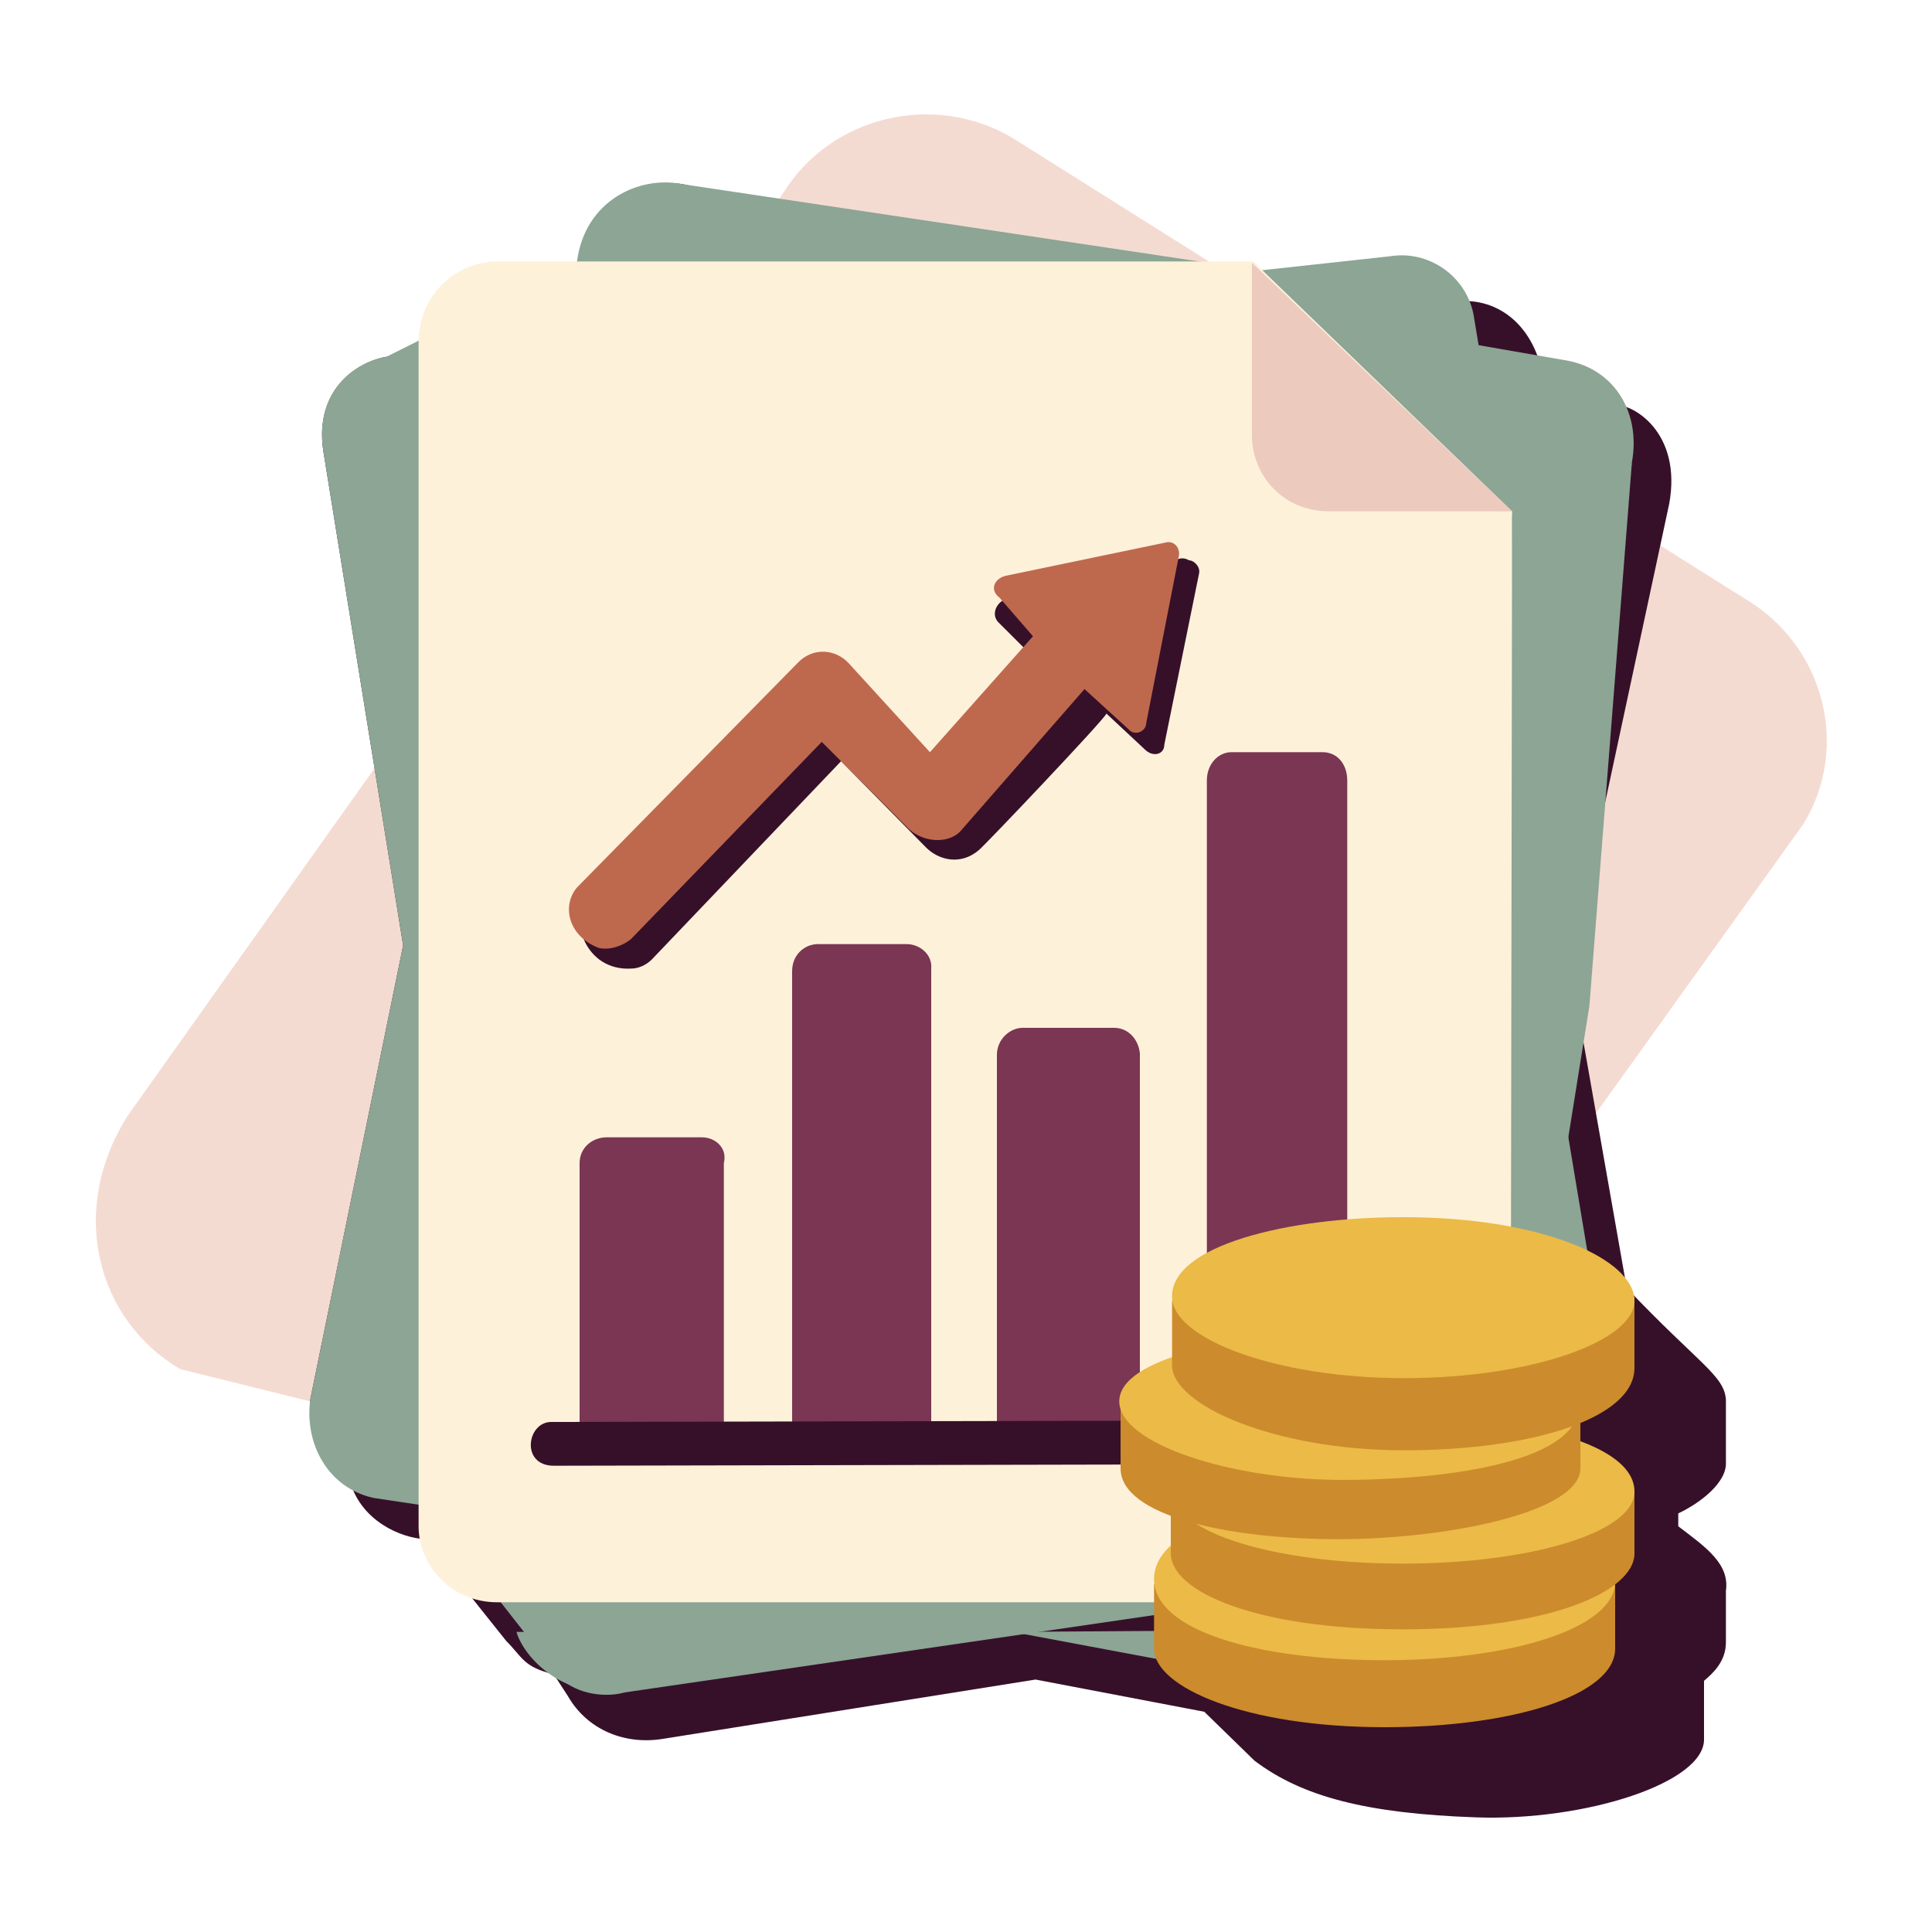
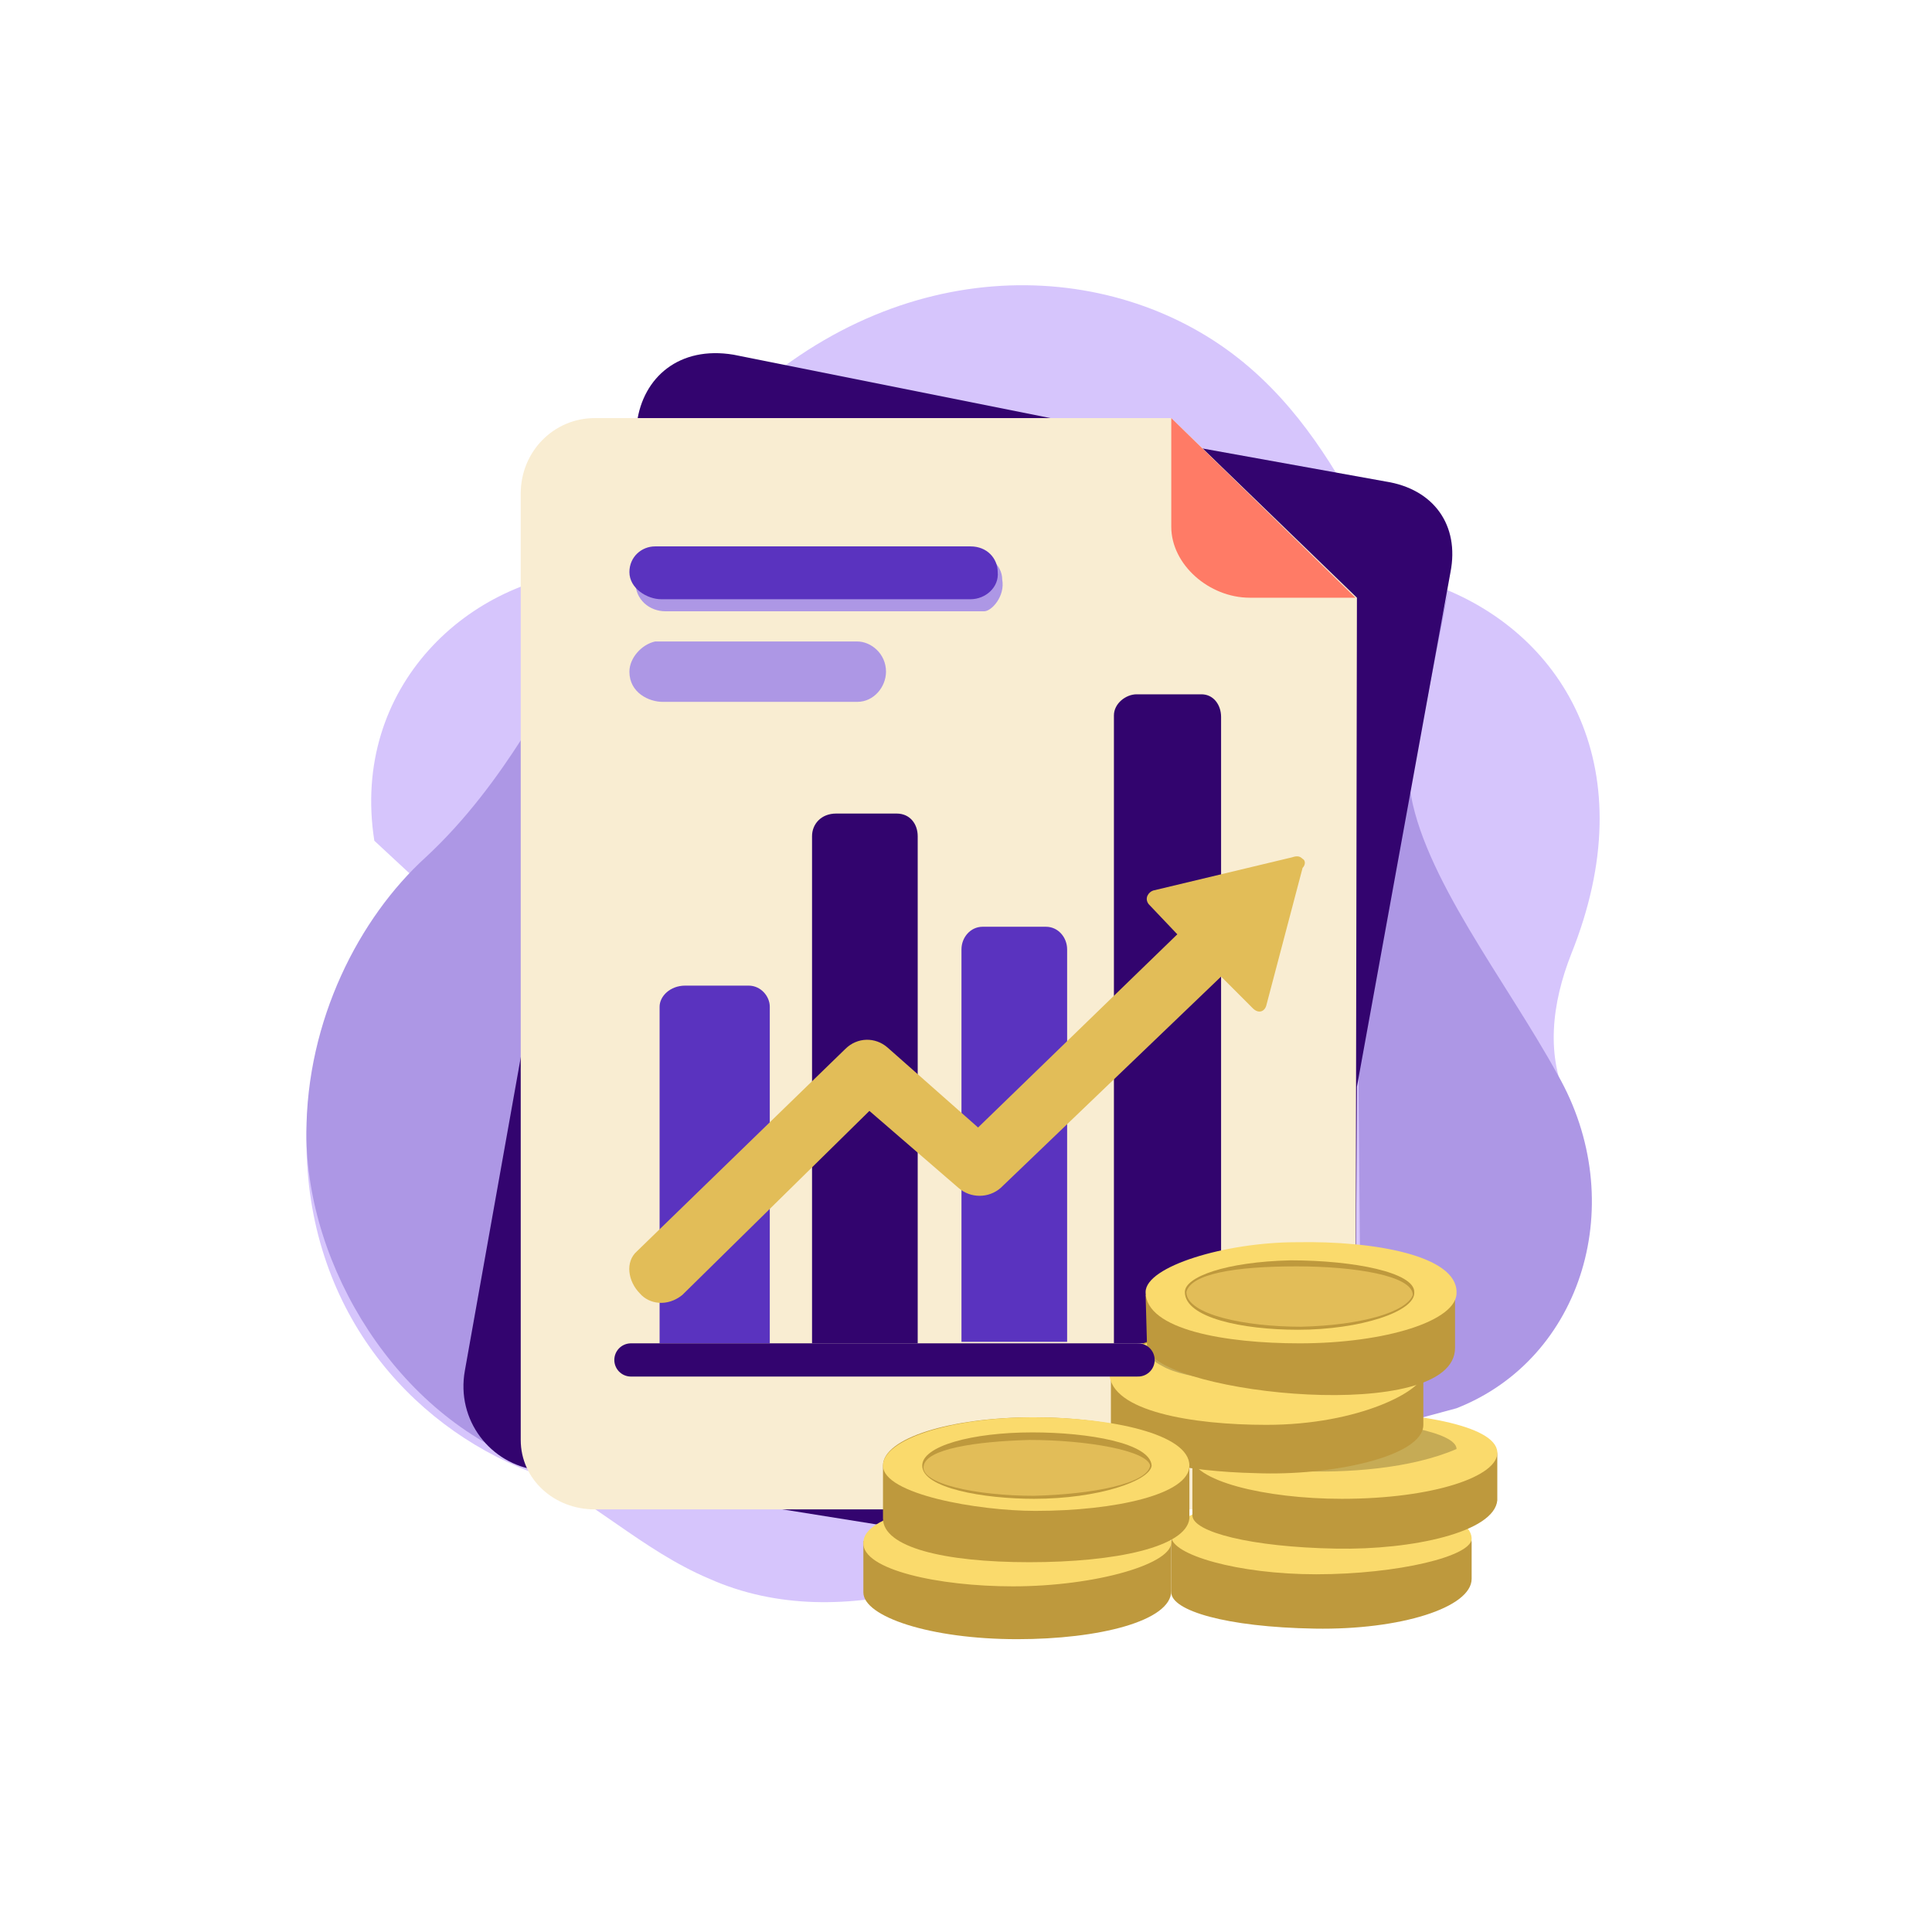
- <svg xmlns="http://www.w3.org/2000/svg" viewBox="0 0 150 150">
-   <style type="text/css">.cls-0 {fill:#F4DBD1;}
- .cls-1 {fill:#361029;}
- .cls-2 {fill:#8CA595;}
- .cls-3 {fill:#FEF1DA;}
- .cls-4 {fill:#EDCABE;}
- .cls-5 {fill:#7A3653;}
- .cls-6 {fill:#BE694E;}
- .cls-7 {fill:#CC8B2C;}
- .cls-8 {fill:#EBBA47;}</style>
-   <path class="cls-0" d="m10 86.5 50.8-71.5c3.7-6 11.7-7.9 17.8-4.3l56.9 35.8c6.1 3.6 8.2 11.5 4.5 17.5l-37.3 52c-3.7 6-11.7 8.9-17.8 7.9l-70.9-17.6c-6.5-3.8-8.8-12.4-4-19.8z" />
-   <path class="cls-1" d="m132.3 135v-4.5c0.7-0.6 1.7-1.5 1.7-3v-4c0.3-2.1-1.6-3.4-3.7-5v-1c1.7-0.8 3.8-2.4 3.7-4v-4.8c-0.1-1.9-2.1-2.8-7.7-8.7l-4.4-25 7.7-35.9c1-5.5-2.8-7.9-4.6-7.7l-5-0.7c-0.4-5.6-3.9-7.6-6.8-7.3l-10.2 0.6h-7l-35-8-8-1.7c-3-0.5-7.6 1.2-8.2 6.5l-9.1 6.2-5.7 0.7c-2.3 0.4-5.6 2.6-4.9 7.3l6.2 38.4-7.2 35.2c-0.3 3 1.6 5.2 3.1 6.5 0.9 3 3.9 4.3 5.8 4.4l6.3 7.9c1.3 1.3 1.3 2 3.7 2.6l1.1 1.7c1.5 2.6 4.4 3.8 7.4 3.3l28.9-4.6 13.1 2.5 3.9 3.8c3.7 2.8 8.7 4.1 17.2 4.4s17.8-2.7 17.7-6.1z" />
-   <path class="cls-2" d="m121.7 28-6.9-1.2-0.4-2.4c-0.6-3-3.5-5-6.5-4.5l-10.1 1.1-44.8-6.7c-3.4-0.7-7.6 1.3-8.2 6l-14.8 7.4c-2.4 0.4-5.6 2.6-4.9 7.3l6.2 38.4-7.2 35.2c-0.5 3.4 1.3 6.9 4.9 7.7l4 0.6 10.5 13.4c1.4 1.3 3.6 1.5 5 1.1l44.5-6.5 26 1.8 1-27.4 3.4-21.2 3.3-42.2c0.7-3.8-1.3-7.2-5-7.9z" />
-   <path class="cls-3" d="m97.3 20.3h-58.7c-3.1 0-6.1 2.5-6.1 6.3v91.9c0 3 2.5 5.9 6.1 5.9h59.6l19.1-20.9 0.1-63.8-20.1-19.4z" />
-   <path class="cls-4" d="m97.2 20.4v13.4c0 3.1 2.4 5.9 6 5.9h14.2l-20.2-19.3z" />
-   <path class="cls-1" d="m92.3 43.5c-0.3-0.2-0.7-0.2-1 0l-13.2 3c-0.8 0.3-1.2 1.3-0.5 1.9l2.6 2.6-8 8.1-6.2-6.1c-1.1-0.9-2.6-0.9-3.6 0.1l-16.8 16.8c-1.4 1.4-0.2 5.5 3.4 5.3 0.6 0 1.2-0.3 1.6-0.7l14.7-15.4 6.6 6.7c1 1 2.7 1.4 4.1 0.2 0.3-0.2 9.9-10.3 9.9-10.6l3 2.8c0.6 0.6 1.5 0.4 1.5-0.4l2.7-13.3c0.1-0.5-0.4-1-0.8-1z" />
-   <path class="cls-5" d="m54.5 88.3h-7.4c-1.1 0-2.1 0.8-2.1 2v20.2h11.2v-20.2c0.3-1.2-0.7-2-1.7-2zm15.9-15h-6.9c-1 0-2 0.8-2 2.1v35.1h10.8v-35.3c0.1-1.1-0.9-1.9-1.9-1.9zm16.1 6.5h-7.1c-1 0-2 0.9-2 2.1v28.6h11.1v-28.7c-0.1-1.1-0.9-2-2-2zm16.2-21.4h-7.1c-1 0-1.9 0.9-1.9 2.2v50h10.9v-50c0-1.3-0.8-2.2-1.9-2.2z" />
-   <path class="cls-1" d="m91.1 110.3-48.3 0.1c-1.9 0-2.4 3.4 0.2 3.4l48.1-0.1v-3.4z" />
-   <path class="cls-6" d="m90.6 42.1-12.5 2.6c-0.9 0.2-1.3 1.1-0.5 1.7l2.6 3-8 9-6.3-6.9c-1-1.1-2.8-1.3-4 0l-17.1 17.4c-1.2 1.4-0.7 3.8 1.7 4.7 0.9 0.2 1.9-0.2 2.5-0.7l14.8-15.3 6.6 6.6c1.1 1.2 3.2 1.4 4.2 0.3l9.6-11 3.4 3.1c0.5 0.6 1.4 0.2 1.4-0.5l2.5-12.8c0.2-0.7-0.3-1.3-0.9-1.2z" />
-   <path class="cls-2" d="m40.1 126.7c0.5 1.8 3.4 5.2 8.1 4.6l28-4.6h-36.1zm38.5 0 14.4 2.7v-2.8l-14.4 0.1zm40.8-84.6-2-2.1 0.1 30 9.2-34-7.3 6.1zm0 32.6v23.7l4-0.3-3.9-23.4z" />
-   <path class="cls-1" d="m125.1 98.6" />
-   <path class="cls-7" d="m89.6 123v5c0 3 7.1 6.1 17.9 6.1 10 0 17.9-2.5 17.9-6.1v-5.2l-35.8 0.2z" />
-   <path class="cls-8" d="m107.5 116.1c-9.9 0-17.9 2.5-17.9 6.5s8 6.3 17.9 6.3 17.9-2.5 17.9-6.1-8-6.7-17.9-6.7z" />
-   <path class="cls-7" d="m90.9 116.1v4.5c0 3 6.7 5.9 18 5.9s18-2.9 18-5.9v-4.9l-36 0.4z" />
-   <path class="cls-8" d="m108.7 109.8c-9.7 0-17.7 2.6-17.7 5.9s8 5.7 17.9 5.7 18-2.4 18-5.6c0-2.5-3.8-4.1-7.8-4.9l-10.4-1.1z" />
-   <path class="cls-7" d="m87 108.6v5.4c0 3.7 8.4 5.5 16.9 5.5s18.8-2.1 18.8-5.5v-5.4h-35.7z" />
-   <path class="cls-8" d="m104.2 103.6c-8.6 0-17.3 1.9-17.3 5.2s8.7 6.1 17.3 6.1 18.4-1.5 18.4-5.8-10.9-5.5-18.4-5.5z" />
-   <path class="cls-7" d="m91 101v5c0 3.1 8 6.6 18 6.6s17.9-2.5 17.9-6.4v-5.5l-35.9 0.3z" />
-   <path class="cls-8" d="m108.9 94.5c-8.9 0-18 2.2-17.9 6.2 0 3.2 8 6.3 18 6.3s17.9-2.9 17.9-6c0-3.2-7-6.5-18-6.5z" />
+ <svg xmlns="http://www.w3.org/2000/svg" viewBox="0 0 128 128">
+   <style type="text/css">.cls-0 {fill:#D6C5FC;}
+ .cls-1 {fill:#AD97E5;}
+ .cls-2 {fill:#33046F;}
+ .cls-3 {fill:#F9EDD2;}
+ .cls-4 {fill:#FF7B66;}
+ .cls-5 {fill:#5A33BF;}
+ .cls-6 {fill:#32046E;}
+ .cls-7 {fill:#E2BD58;}
+ .cls-8 {fill:#BE993D;}
+ .cls-9 {fill:#FADA6C;}
+ .cls-10 {fill:none;stroke:#33046F;stroke-width:2.2;stroke-linecap:round;stroke-miterlimit:10;}
+ .cls-11 {fill:#C6AB55;}</style>
+   <path class="cls-0" d="m24.8 55.7c-1.6-10.2 6.3-17.5 14.7-17.9l9.2-10.8c11-10.5 24.9-9.9 33.3-3.3s9.5 17.3 13.4 15.2c8.3 3.2 13.6 12.1 8.7 24.3-1.3 3.3-1.7 6.8-0.2 9.8l-12.6 22-17.7 4.6c-7 4.5-17.6 9-26.6 5-4.5-1.9-7.9-5.4-11.9-7.1-8-3.1-14.8-10.8-14.8-22 0-6.1 2.6-12.2 7.3-17.2" />
+   <path class="cls-1" d="m96 38.9c-2.3 10.1-5.8 27.7-6 32.1l0.2 24 6.3-1.7c8.4-3.3 11.5-13.7 6.7-22.1-3.4-6.2-9-13.2-9.8-19l2.6-13.3z" />
+   <path class="cls-1" d="m34.6 48.9c-1.6 2.5-3.7 5.4-6.4 7.9-4.4 4-7.9 10.8-7.9 18.3 0 8.8 6 18.7 14.9 21.9l1.4-28.9v-19.2h-2z" />
+   <path class="cls-2" d="m42.2 28c0.4-3 2.8-5.1 6.4-4.5l31 6.2 12.2 2.2c3.2 0.5 4.9 2.9 4.3 6l-6.2 34.1-0.1 18c0 2.9-2.3 7.6-6 7.5l-25.7 3.5-22.5-3.6c-3.1-0.4-5.4-3.3-4.8-6.6l3.8-21.3 7.6-41.5z" />
+   <path class="cls-3" d="m77.6 27.7h-38.2c-2.7 0-4.9 2.2-4.9 5v62.7c0 2.6 2.2 4.6 4.9 4.6h43.4c2.7 0 7-2 7-4.6l0.1-55.8-12.3-11.9z" />
+   <path class="cls-4" d="m77.6 27.7 12.2 11.9h-7c-2.7 0-5.2-2.2-5.2-4.7v-7.2z" />
+   <path class="cls-1" d="m56.8 46.5h-12.9c-0.9 0-2.2-0.6-2.2-2 0-0.9 0.8-1.8 1.7-2h13.4c0.9 0 1.9 0.8 1.9 2 0 1-0.8 2-1.9 2z" />
+   <path class="cls-1" d="m65.2 40.5h-21.1c-1.1 0-2-0.8-2-1.9 0-1 0.8-1.9 1.8-2h20.5c1 0 2 0.8 2 1.8 0.2 1.1-0.7 2.1-1.2 2.1z" />
+   <path class="cls-4" d="m77.6 28" />
+   <path class="cls-5" d="m64.3 39.7h-20.5c-0.9 0-2.1-0.7-2.1-1.8 0-1 0.8-1.7 1.7-1.7h20.9c1.1 0 1.8 0.8 1.8 1.7 0.1 1-0.8 1.8-1.8 1.8z" />
+   <path class="cls-5" d="m43.7 66.7v22.3h7.3v-22.3c0-0.7-0.6-1.4-1.4-1.4h-4.2c-1 0-1.7 0.7-1.7 1.4z" />
+   <path class="cls-6" d="m53.8 55.4v33.6h7v-33.6c0-0.8-0.5-1.5-1.4-1.5h-4c-1 0-1.6 0.7-1.6 1.5z" />
+   <path class="cls-5" d="m63.7 62.9v26h7v-26c0-0.8-0.6-1.5-1.4-1.5h-4.2c-0.8 0-1.4 0.7-1.4 1.5z" />
+   <path class="cls-6" d="m73.8 47.4v41.6h7.1v-41.5c0-0.8-0.5-1.5-1.3-1.5h-4.3c-0.7 0-1.5 0.6-1.5 1.4z" />
+   <path class="cls-8" d="m77.6 102.1c0.1-2 4.7-3.1 9.9-3.1 5.1 0 10 1.1 10 3.2v2.4c0 1.9-4.7 3.4-10.4 3.3-5.9-0.1-9.5-1.2-9.5-2.4v-3.4z" />
+   <path class="cls-9" d="m87.2 104.3c-5.2 0-9.6-1.3-9.6-2.5 0-1.6 4.5-2.8 9.5-2.8 5.1 0 10.3 1.1 10.4 2.9 0.1 1.2-4.9 2.4-10.3 2.4z" />
+   <path class="cls-8" d="m79 96.4c0-2 3.9-3 9.4-2.9s10.8 1 10.8 2.9v3c-0.2 2.1-5.6 3.3-10.7 3.2-5.6-0.1-9.5-1.1-9.5-2.2v-4z" />
+   <path class="cls-9" d="m88.9 99.3c-5.1 0-10-1.2-10-2.9 0-1.8 5.2-2.9 9.3-2.9 5.4 0 10.9 0.9 11 2.7 0.1 1.6-4.2 3.1-10.3 3.1z" />
+   <path class="cls-11" d="m79.4 95.9c0-1.1 4.8-1.8 8.5-1.8 4.3 0 8.6 0.8 8.6 1.9-6 2.6-17.1 1.3-17.1-0.1z" />
+   <path class="cls-8" d="m73.6 90.9c0-1.9 4.8-3 10.6-3 6 0.1 10.1 1.2 10.1 3v3.5c0 2.1-6.1 3.4-11.1 3.2-4.6-0.1-9.6-1-9.6-2.7v-4z" />
+   <path class="cls-9" d="m83.9 94.4c-4.9 0-10.3-0.9-10.4-3.4 0-1.6 4.3-3.1 10.1-3.1 5.3 0 10.6 0.7 10.7 3.1 0 1.1-4.2 3.4-10.4 3.4z" />
+   <path class="cls-11" d="m77 90.5c-1.2-0.6-1-1.2 0-1.5h8.2c4.3 0 8.7 0 8.4 1.5-0.1 0.9-13.4 1.9-16.6 0z" />
+   <path class="cls-8" d="m75.9 85.8 0.1 3.6c1.2 3 20.4 5 20.4-0.1v-3.5h-20.5z" />
+   <path class="cls-9" d="m86.1 89c-4.9 0-10.2-0.9-10.2-3.4 0-1.7 5.3-3.3 10-3.3 5.2-0.1 10.6 0.9 10.6 3.3 0.1 1.9-4.7 3.4-10.4 3.4z" />
+   <path class="cls-8" d="m86 88.1c-3.7 0-7.5-0.8-7.5-2.5 0-1 2.7-2 7-2.1 4.2 0 8.2 0.8 8.2 2.1 0.1 1.3-3.6 2.5-7.7 2.5z" />
+   <path class="cls-7" d="m78.6 85.6c0.3-1.2 3.2-1.7 7.3-1.7 3.8 0 7.7 0.6 7.7 1.9-0.4 1.1-3.3 2-7.4 2.1-3.7 0-7.6-0.8-7.6-2.3z" />
+   <path class="cls-8" d="m57.2 102.1v3.4c0 1.6 4.4 3.1 10.2 3.1 5.4 0 10.2-1.2 10.2-3.2v-3.3h-20.4z" />
+   <path class="cls-9" d="m67.1 105.1c-4.9 0-10-1.1-9.9-2.9 0-1.8 5-2.8 9.5-2.8 4.9 0 10.8 0.7 10.9 2.7 0.2 1.5-5 3-10.5 3z" />
+   <path class="cls-11" d="m59.6 101.4c0-1.2 4.8-1.8 8.1-1.8 5.3 0 9.2 1 9.3 1.9-2 2.5-16 2.5-17.4-0.1z" />
+   <path class="cls-8" d="m58.5 97.1c0-1.8 4.4-3.2 10-3.2 5.4 0 10.4 1.4 10.3 3.1v3.6c-0.2 1.9-4.9 2.9-10.6 2.9s-9.7-1-9.7-2.9v-3.5z" />
+   <path class="cls-9" d="m68.6 100.1c-3.8 0-10.1-1.1-10.1-3 0-1.7 4.4-3.2 10-3.2 5.1 0 10.3 1.1 10.3 3.2 0 1.9-4.9 3-10.2 3z" />
+   <path class="cls-8" d="m68.5 99.3c-3.3 0-7.4-0.7-7.4-2.2 0-1.3 3.3-2.2 7.3-2.2 3.7 0 7.8 0.7 7.9 2.2-0.1 1-3.5 2.2-7.8 2.2z" />
+   <path class="cls-7" d="m61.2 97.1c0.2-1.1 3.4-1.6 7-1.7 3.8 0 7.8 0.7 8 1.7-0.2 1.2-3.8 1.9-7.7 2-3.8 0-7.6-0.8-7.3-2z" />
+   <path class="cls-10" d="m41.8 90.1h33.6" />
+   <path class="cls-7" d="m86.3 56.9c-0.2-0.2-0.4-0.2-0.7-0.1l-9.2 2.2c-0.3 0.1-0.6 0.5-0.3 0.9l1.9 2-13.2 12.8-6-5.3c-0.8-0.7-2-0.7-2.8 0.1l-13.8 13.4c-0.8 0.7-0.6 2 0.2 2.8 0.6 0.7 1.8 0.9 2.8 0.1l12.4-12.2 5.9 5.1c0.8 0.7 2 0.7 2.8 0l14.6-14 2.1 2.1c0.4 0.4 0.8 0.2 0.9-0.2l2.4-9.1c0.2-0.2 0.2-0.5 0-0.6z" />
+   <path class="cls-11" d="m77.4 97.8" />
</svg>
